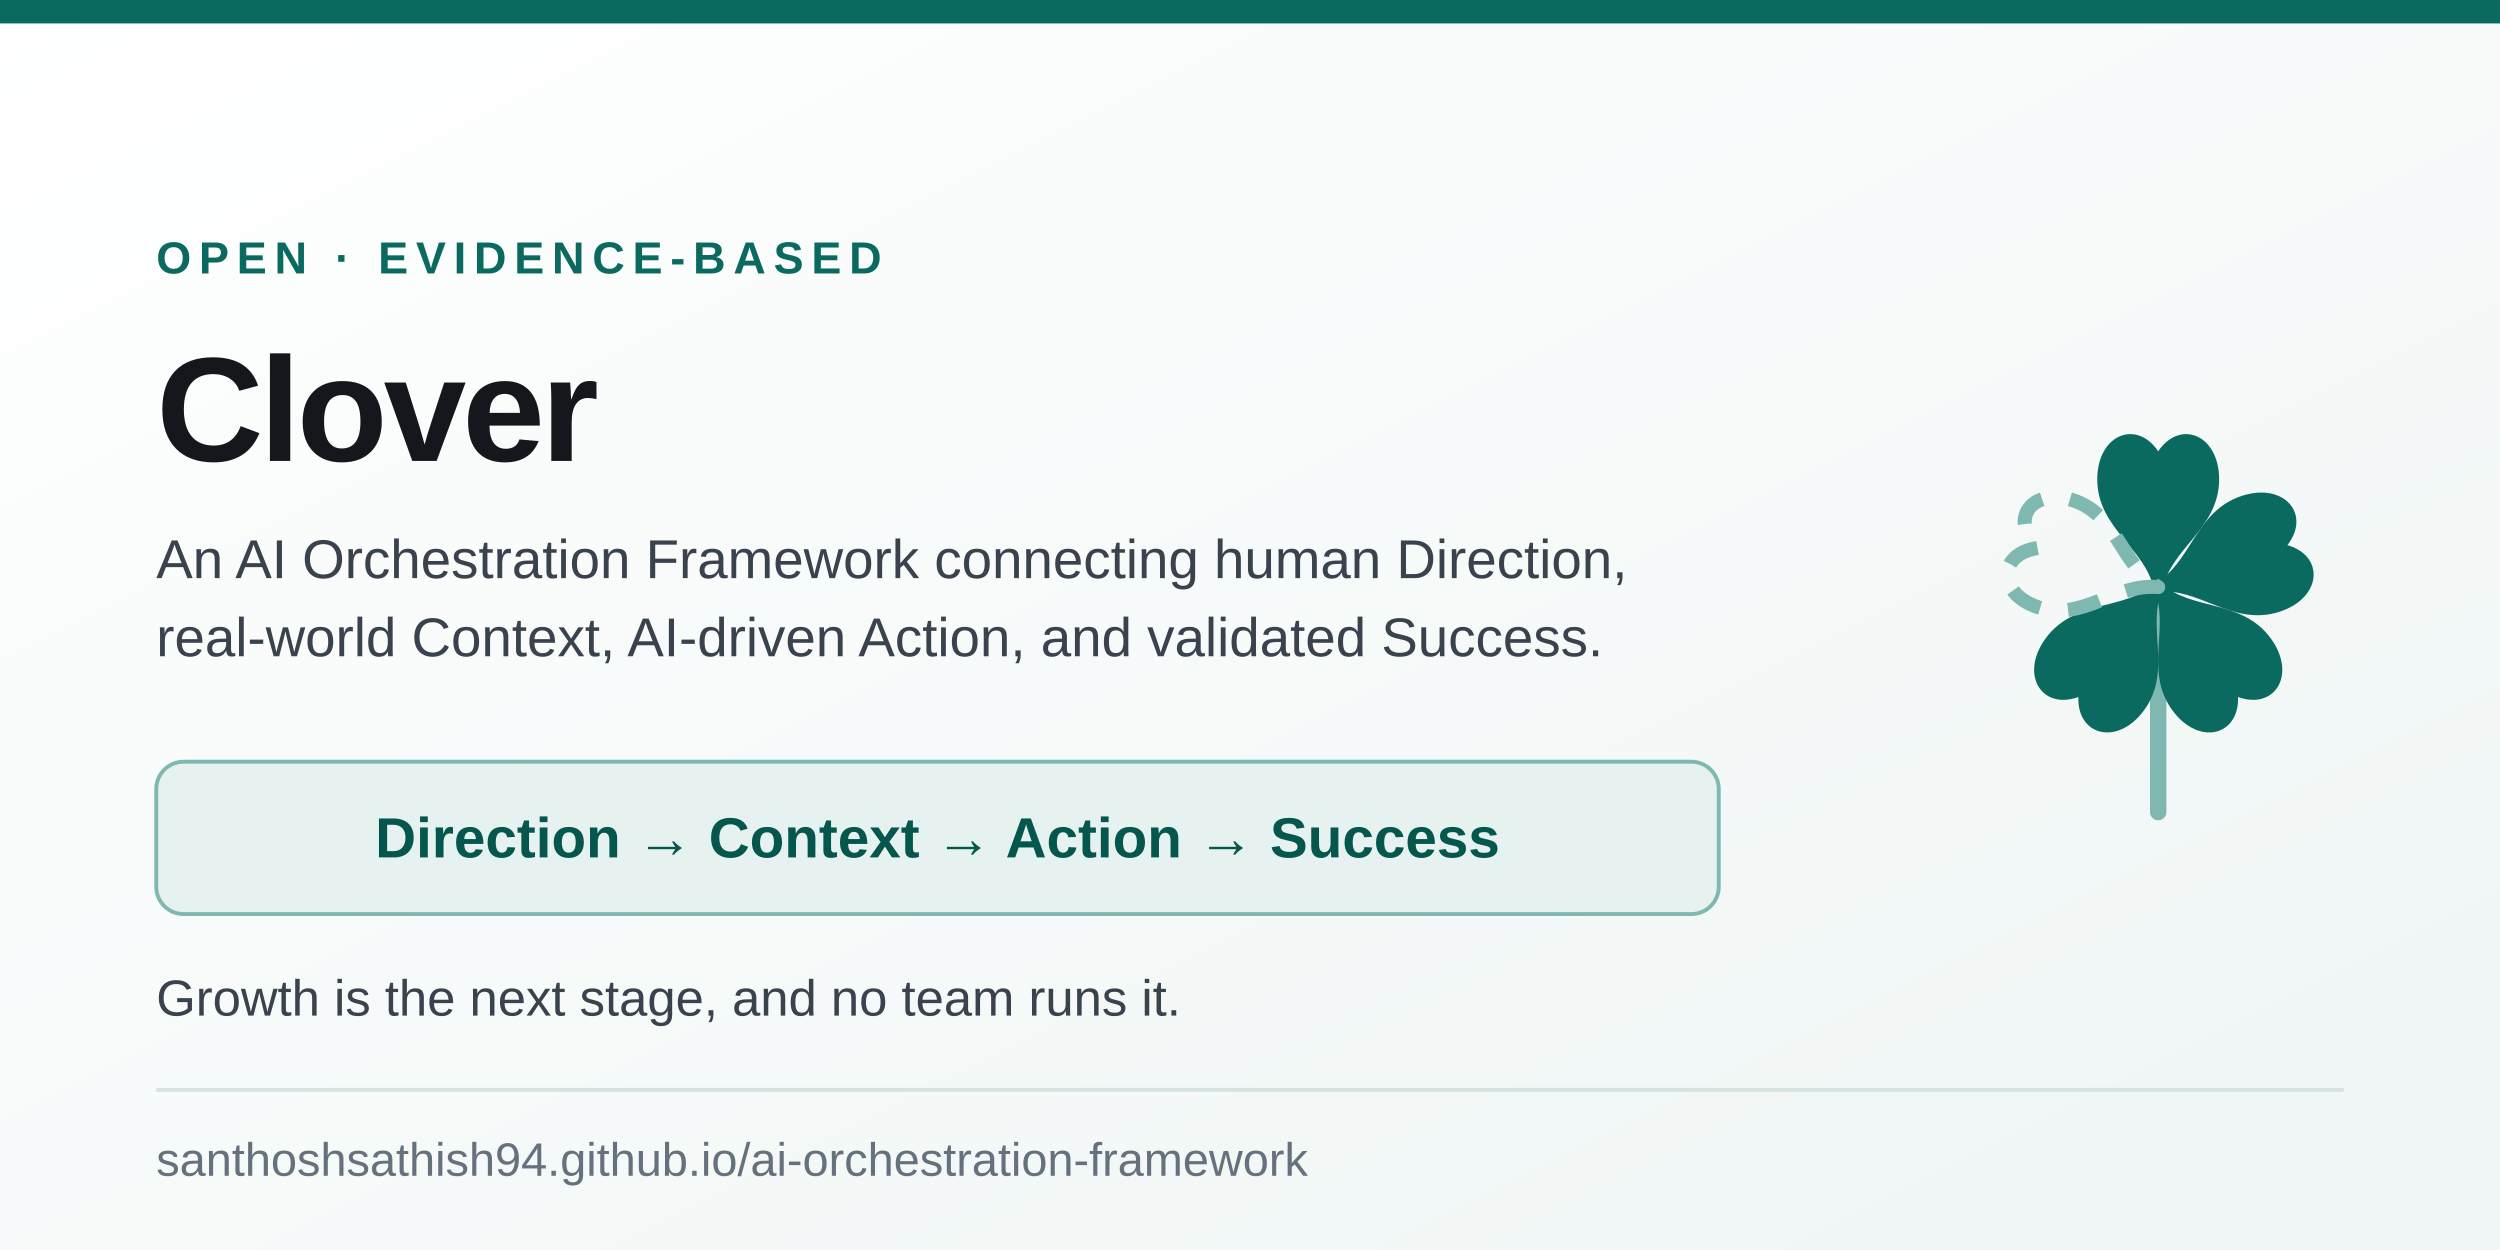
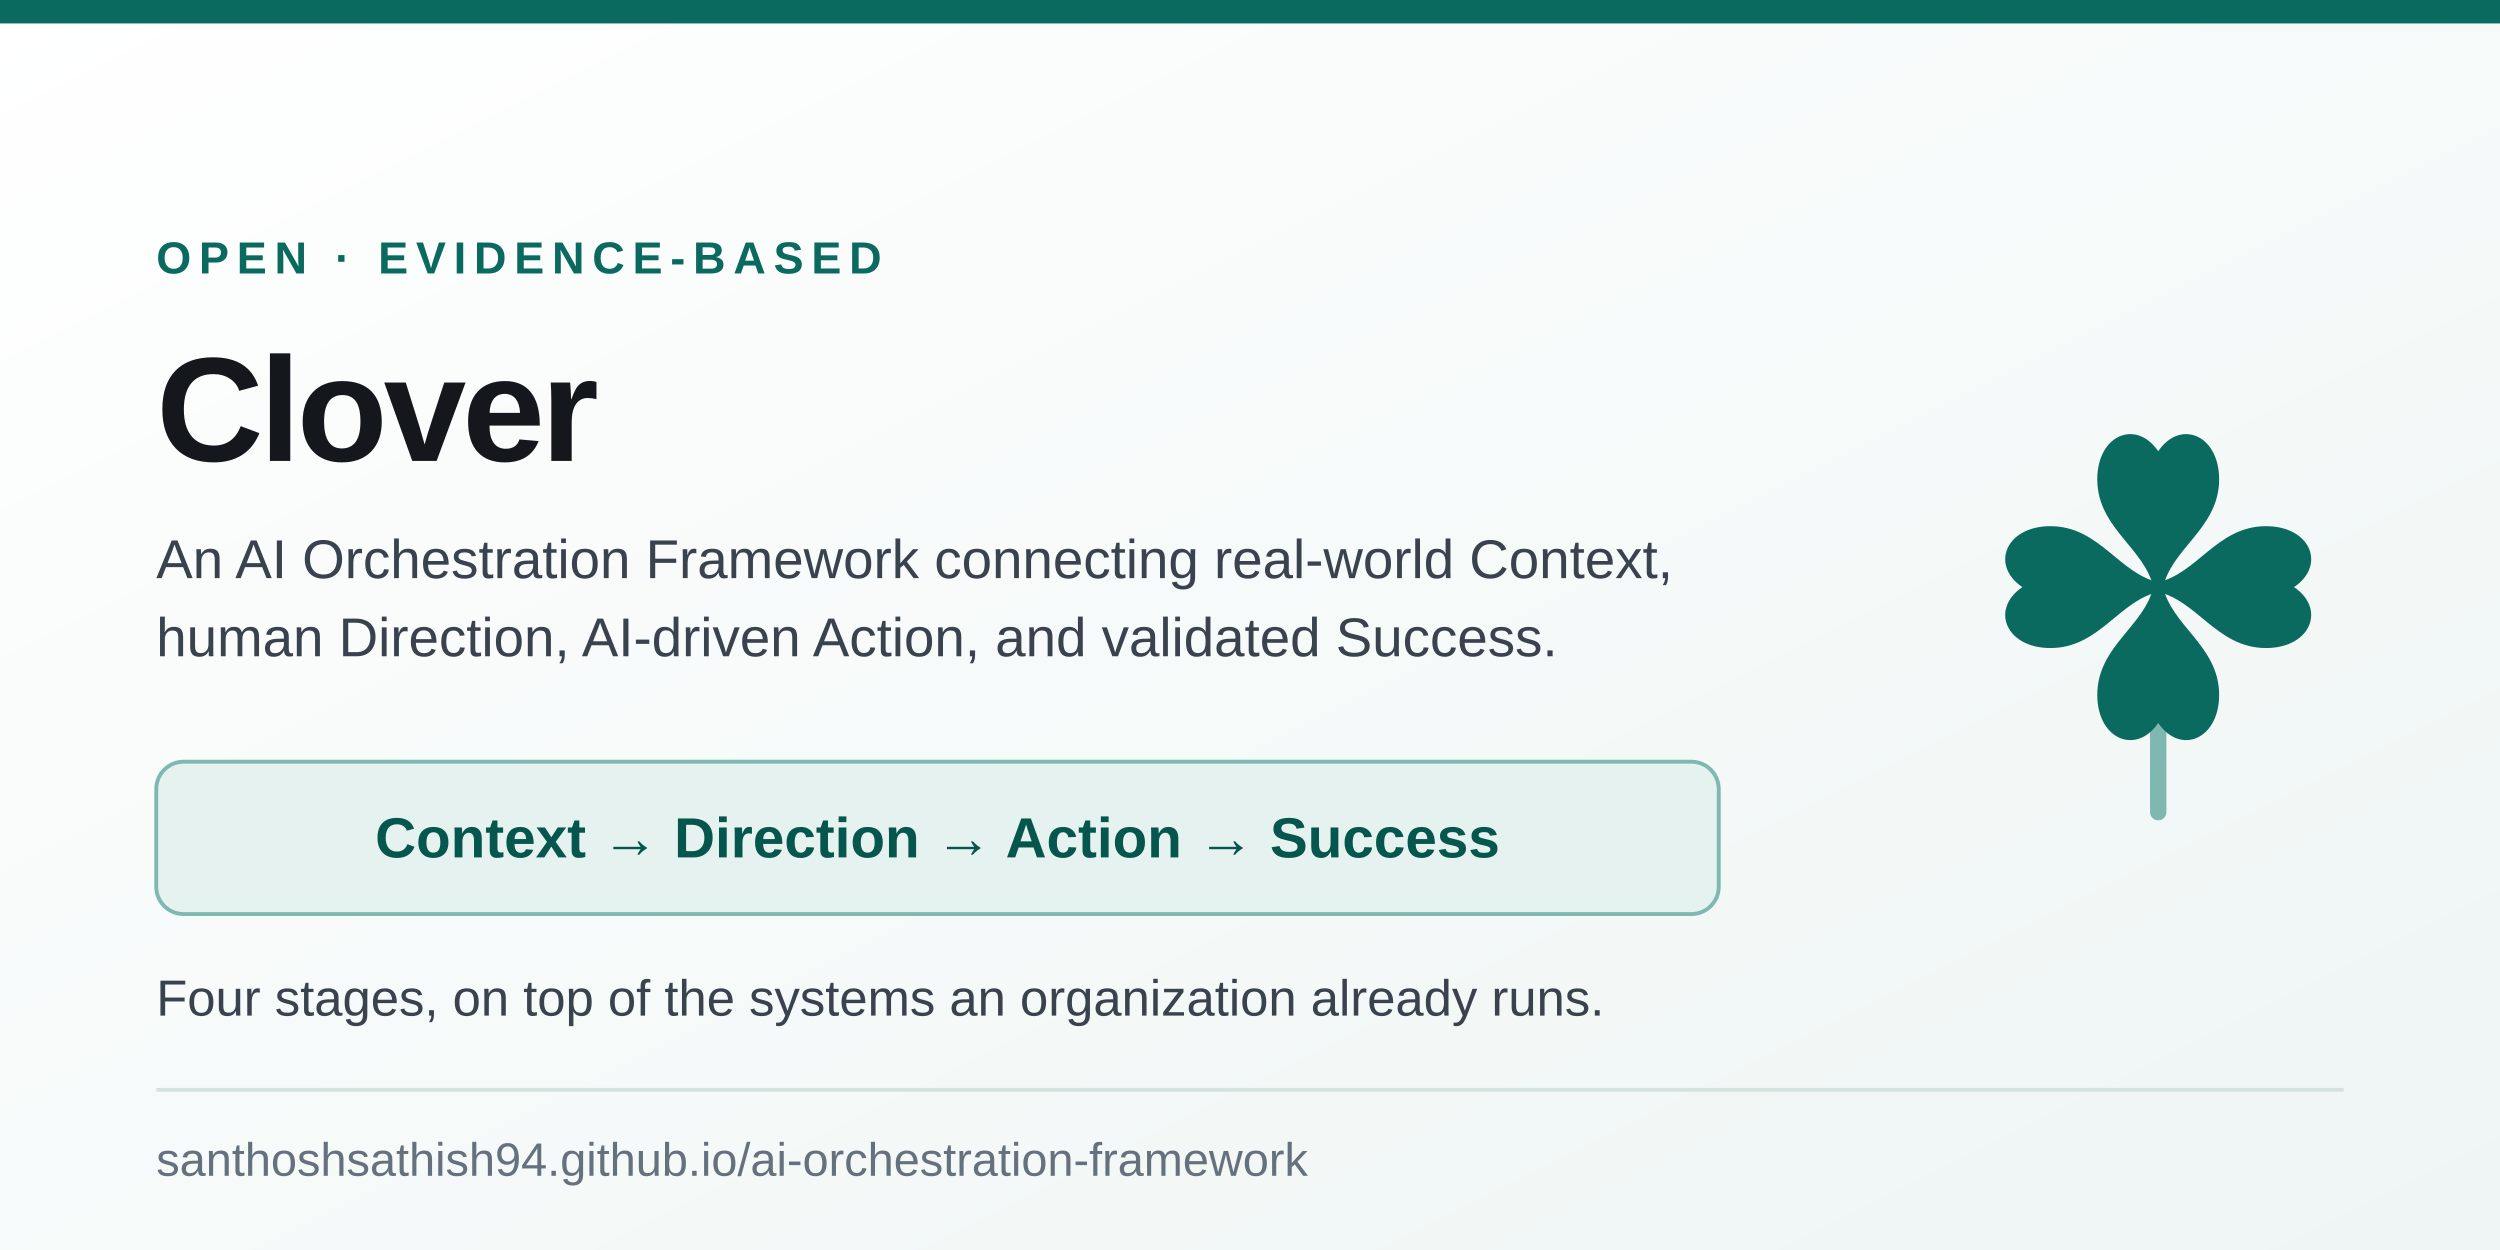
<svg xmlns="http://www.w3.org/2000/svg" viewBox="0 0 1280 640" width="1280" height="640" role="img" aria-labelledby="t">
  <defs>
    <linearGradient id="bg" x1="0" y1="0" x2="1" y2="1">
      <stop stop-color="#ffffff" />
      <stop offset="1" stop-color="#eef5f4" />
    </linearGradient>
    <path id="leaf" d="M50 44C48 35 38 31 38 21C38 12 46 9 50 17C54 9 62 12 62 21C62 31 52 35 50 44Z" />
  </defs>
  <rect width="1280" height="640" fill="url(#bg)" />
  <rect width="1280" height="12" fill="#0a6a5f" />
  <g font-family="Arial,Helvetica,sans-serif">
    <text x="80" y="140" font-size="23" font-weight="700" fill="#0a6a5f" letter-spacing="4">OPEN · EVIDENCE-BASED</text>
    <text x="80" y="236" font-size="76" font-weight="700" fill="#14181d" letter-spacing="-2">Clover</text>
-     <text x="80" y="296" font-size="28" fill="#39424d">An AI Orchestration Framework connecting human Direction,</text>
-     <text x="80" y="336" font-size="28" fill="#39424d">real-world Context, AI-driven Action, and validated Success.</text>
+     <text x="80" y="296" font-size="28" fill="#39424d">An AI Orchestration Framework connecting real-world Context,</text>
+     <text x="80" y="336" font-size="28" fill="#39424d">human Direction, AI-driven Action, and validated Success.</text>
    <rect x="80" y="390" width="800" height="78" rx="14" fill="#e6f2f0" stroke="#7fb8b0" stroke-width="2" />
-     <text x="480" y="439" text-anchor="middle" font-size="29" font-weight="700" fill="#05564c">Direction → Context → Action → Success</text>
-     <text x="80" y="520" font-size="26" fill="#39424d">Growth is the next stage, and no team runs it.</text>
+     <text x="480" y="439" text-anchor="middle" font-size="29" font-weight="700" fill="#05564c">Context → Direction → Action → Success</text>
+     <text x="80" y="520" font-size="26" fill="#39424d">Four stages, on top of the systems an organization already runs.</text>
    <path d="M80 558h1120" stroke="#d6e2e0" stroke-width="2" />
    <text x="80" y="602" font-size="24" fill="#66717e">santhoshsathish94.github.io/ai-orchestration-framework</text>
    <g transform="translate(985 195) scale(2.4)">
      <path d="M50 48C50 66 50 78 50 92" fill="none" stroke="#7fb8b0" stroke-width="3.5" stroke-linecap="round" />
      <use href="#leaf" fill="#0a6a5f" stroke="#0a6a5f" stroke-width="2" stroke-linejoin="round" />
-       <use href="#leaf" transform="rotate(72 50 44)" fill="#0a6a5f" stroke="#0a6a5f" stroke-width="2" stroke-linejoin="round" />
-       <use href="#leaf" transform="rotate(144 50 44)" fill="#0a6a5f" stroke="#0a6a5f" stroke-width="2" stroke-linejoin="round" />
-       <use href="#leaf" transform="rotate(216 50 44)" fill="#0a6a5f" stroke="#0a6a5f" stroke-width="2" stroke-linejoin="round" />
-       <use href="#leaf" transform="rotate(288 50 44)" fill="none" stroke="#7fb8b0" stroke-width="3" stroke-dasharray="7 6" stroke-linejoin="round" />
+       <use href="#leaf" transform="rotate(90 50 44)" fill="#0a6a5f" stroke="#0a6a5f" stroke-width="2" stroke-linejoin="round" />
+       <use href="#leaf" transform="rotate(180 50 44)" fill="#0a6a5f" stroke="#0a6a5f" stroke-width="2" stroke-linejoin="round" />
+       <use href="#leaf" transform="rotate(270 50 44)" fill="#0a6a5f" stroke="#0a6a5f" stroke-width="2" stroke-linejoin="round" />
    </g>
  </g>
</svg>
